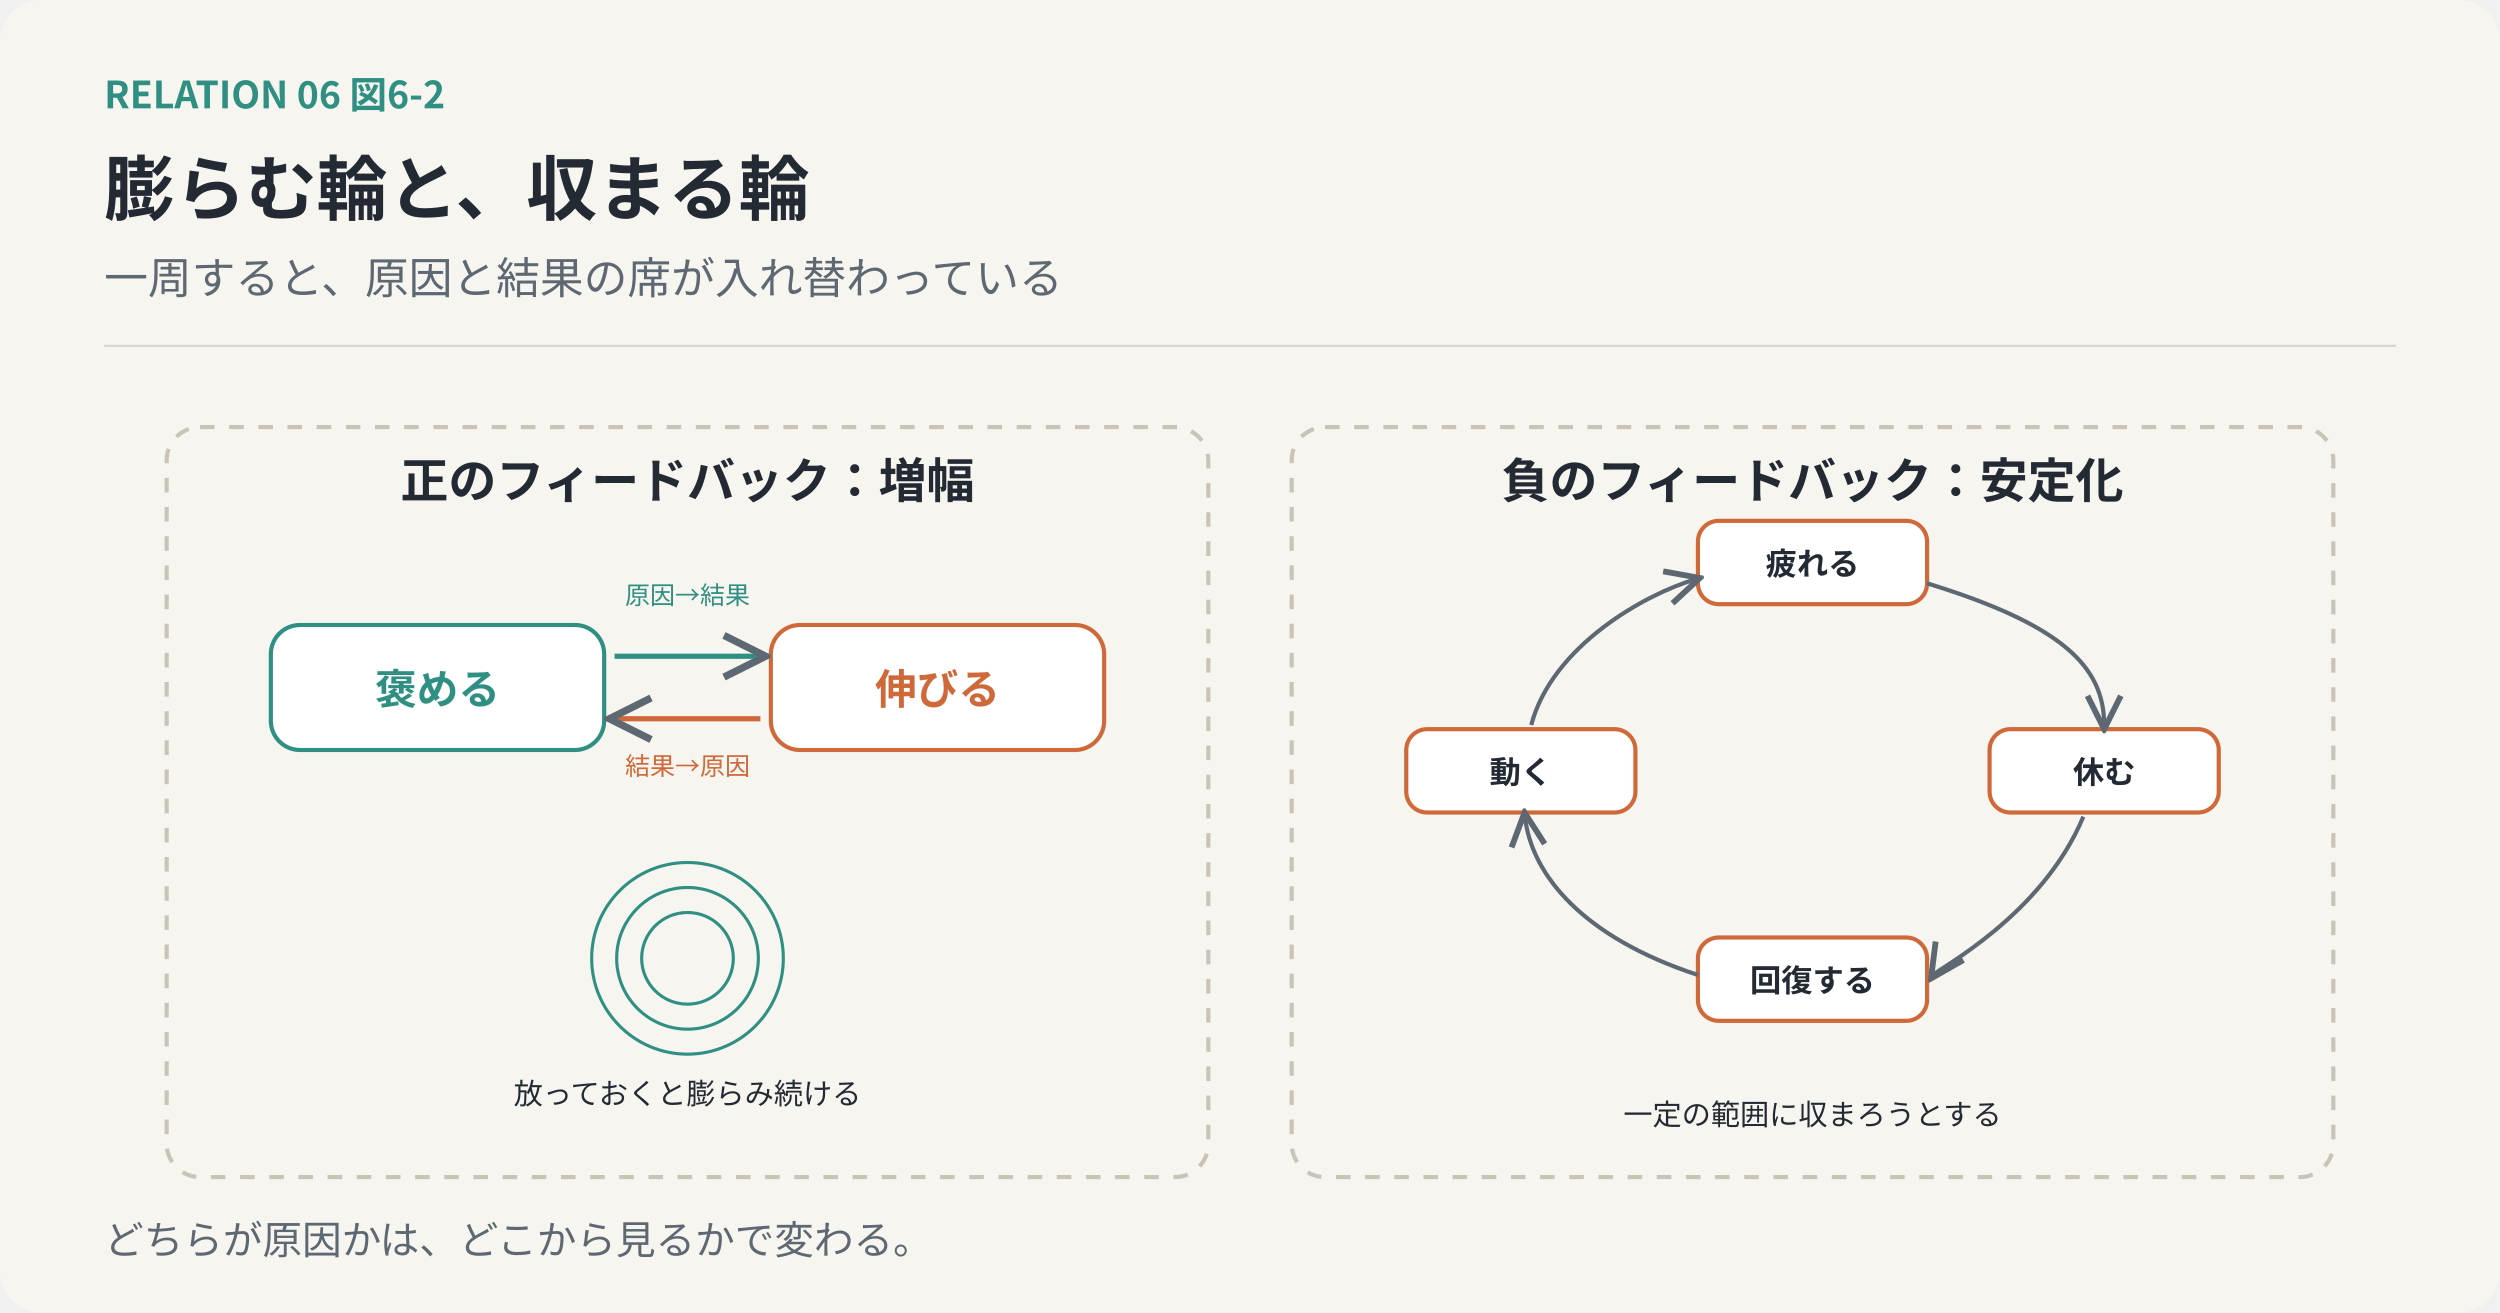
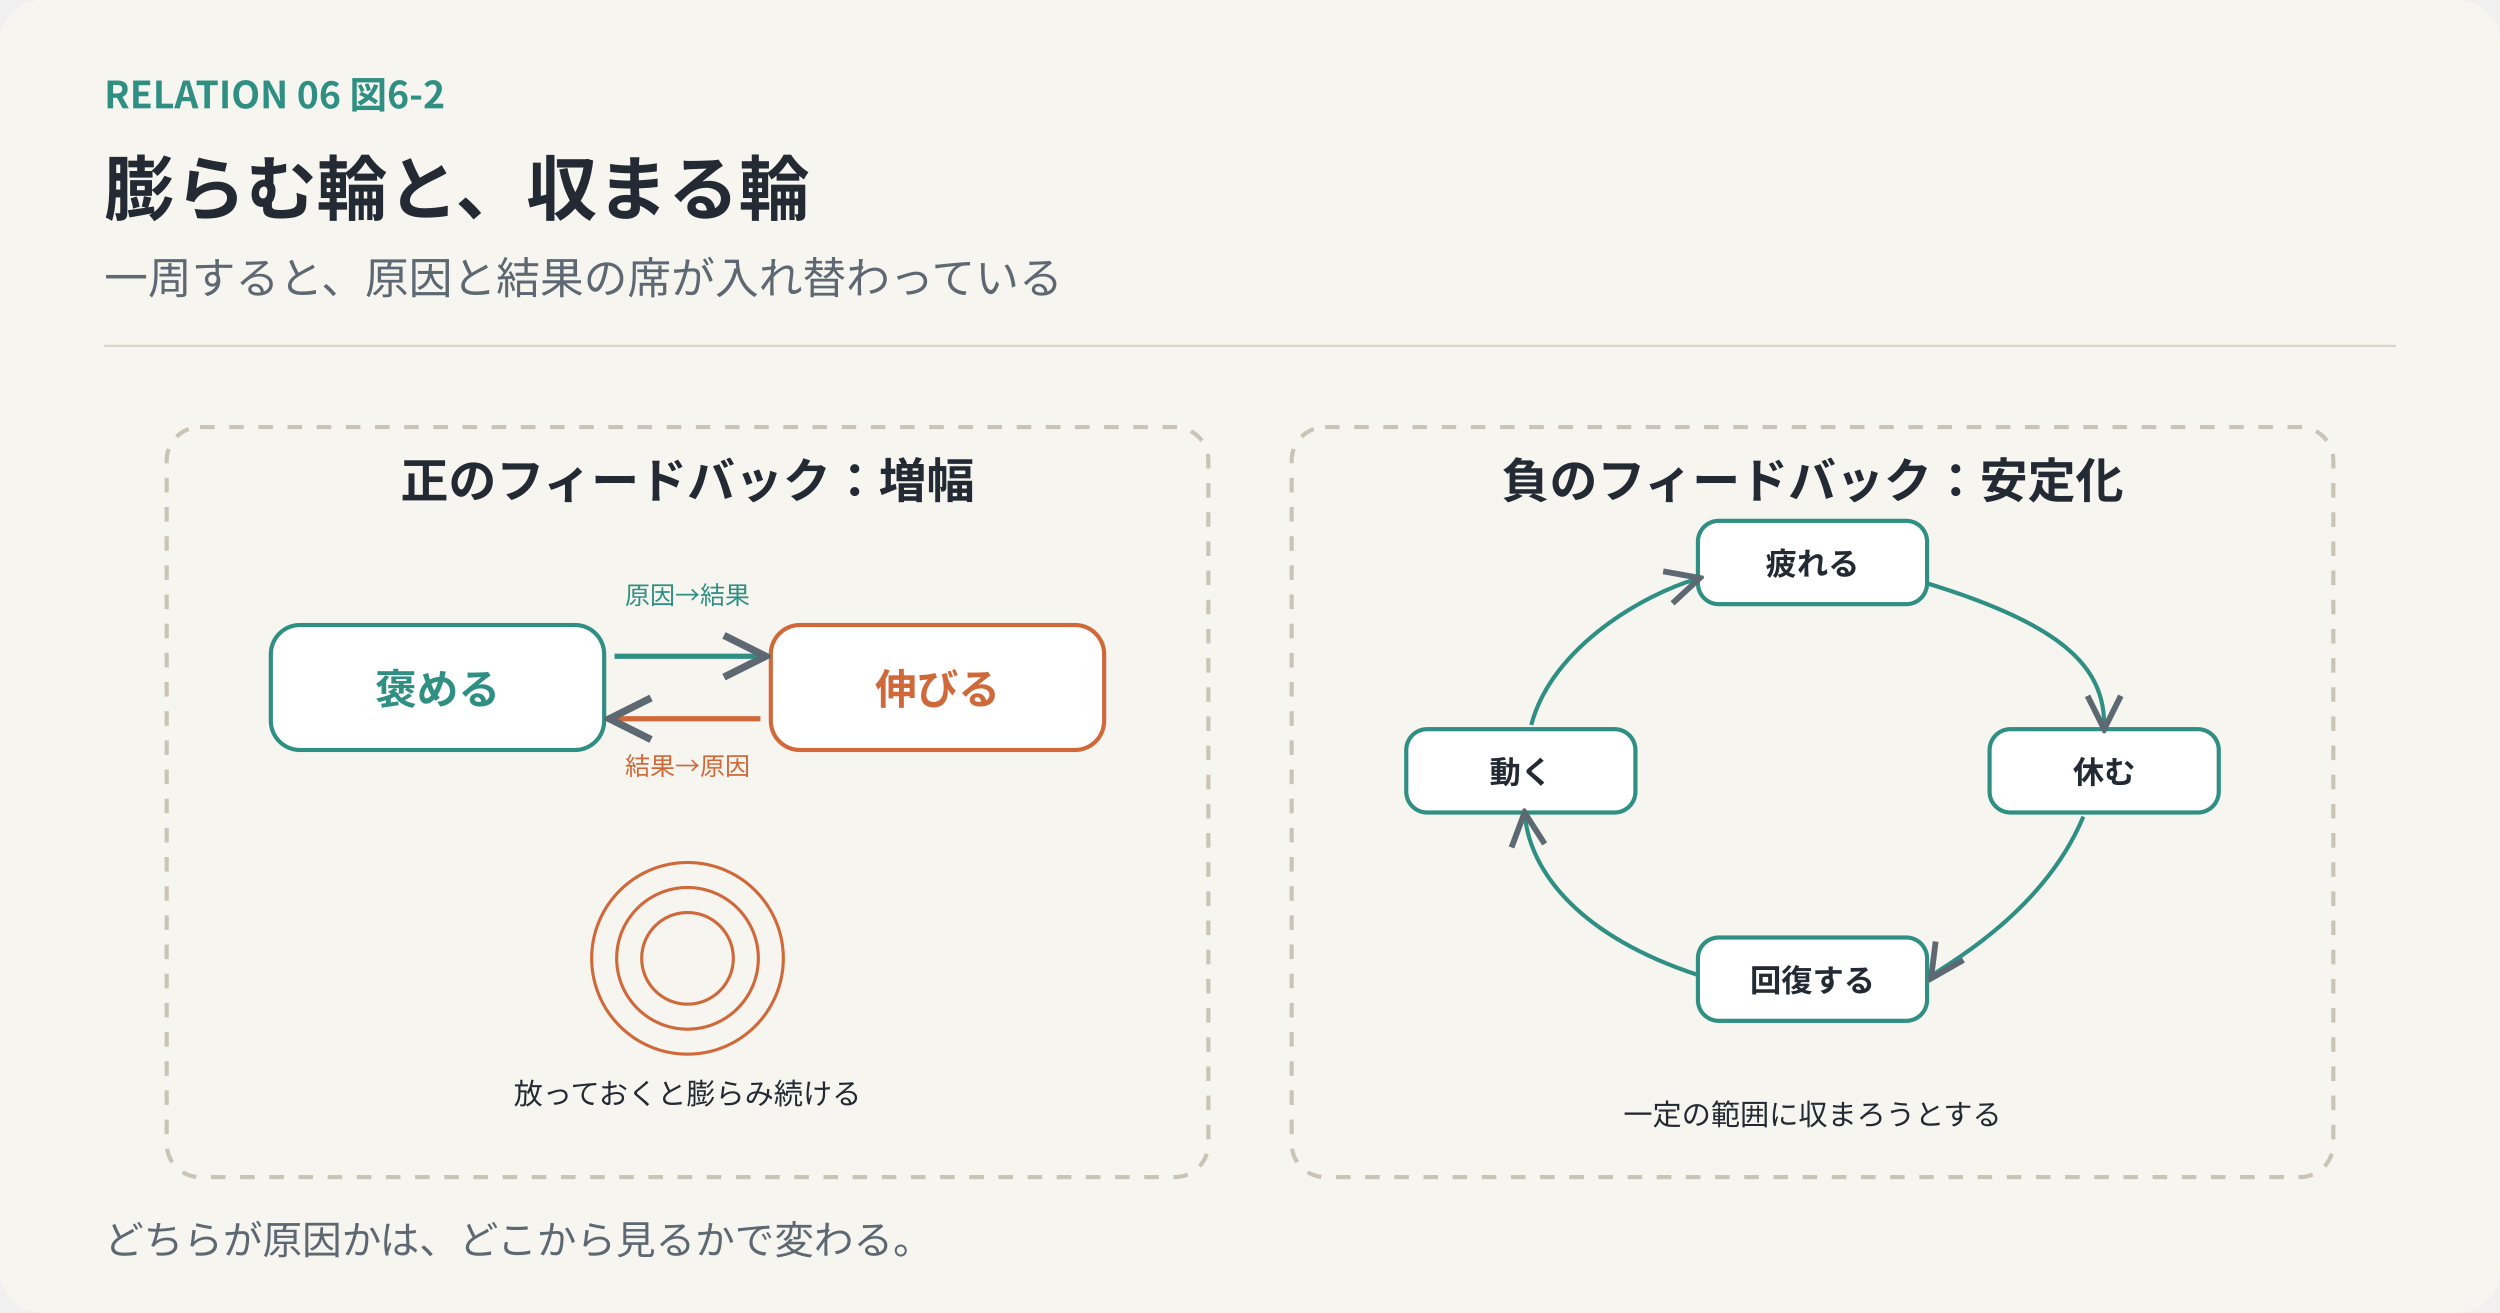
<svg xmlns="http://www.w3.org/2000/svg" width="1200" height="630" viewBox="0 0 1200 630" role="img" aria-labelledby="title desc">
  <defs>
    <marker id="arrow" markerWidth="10" markerHeight="10" refX="8" refY="5" orient="auto-start-reverse">
      <path d="M1,1 L9,5 L1,9" fill="none" stroke="#5d6873" stroke-width="1.4" />
    </marker>
  </defs>
  <rect width="1200" height="630" rx="20" fill="#f7f5ef" />
  <g font-family="system-ui, -apple-system, &quot;Hiragino Kaku Gothic ProN&quot;, &quot;Noto Sans CJK JP&quot;, Meiryo, sans-serif">
    <text x="50.0" y="52.0" fill="#2f8f83" font-size="18" text-anchor="start" font-weight="700">RELATION     06     図6-2</text>
    <text x="50.0" y="103.0" fill="#232a33" font-size="34" text-anchor="start" font-weight="700">膨らむ輪と、収まる輪</text>
    <text x="50.0" y="141.0" fill="#5d6873" font-size="21" text-anchor="start" font-weight="400">一周すると、原因と結果の席が入れ替わっている</text>
    <line x1="50.0" y1="166.0" x2="1150.0" y2="166.0" stroke="#d8d4c8" stroke-width="1" />
    <rect x="80" y="205" width="500" height="360" rx="16" fill="none" stroke="#c9c4b6" stroke-width="2" stroke-dasharray="7 7" />
    <text x="330.0" y="239.0" fill="#232a33" font-size="23" text-anchor="middle" font-weight="700">正のフィードバック：増幅</text>
    <rect x="130" y="300" width="160" height="60" rx="14" fill="#ffffff" stroke="#2f8f83" stroke-width="2" />
    <text x="210.0" y="338.0" fill="#2f8f83" font-size="20" text-anchor="middle" font-weight="700">褒める</text>
    <rect x="370" y="300" width="160" height="60" rx="14" fill="#ffffff" stroke="#d0693a" stroke-width="2" />
    <text x="450.0" y="338.0" fill="#d0693a" font-size="20" text-anchor="middle" font-weight="700">伸びる</text>
    <path d="M 295 315 L 365 315" fill="none" stroke="#2f8f83" stroke-width="2.5" marker-end="url(#arrow)" />
    <path d="M 365 345 L 295 345" fill="none" stroke="#d0693a" stroke-width="2.5" marker-end="url(#arrow)" />
    <text x="330.0" y="290.0" fill="#2f8f83" font-size="12" text-anchor="middle" font-weight="400">原因→結果</text>
    <text x="330.0" y="372.0" fill="#d0693a" font-size="12" text-anchor="middle" font-weight="400">結果→原因</text>
-     <circle cx="330.0" cy="460.0" r="22" fill="none" stroke="#2f8f83" stroke-width="1.5" />
-     <circle cx="330.0" cy="460.0" r="34" fill="none" stroke="#2f8f83" stroke-width="1.5" />
-     <circle cx="330.0" cy="460.0" r="46" fill="none" stroke="#2f8f83" stroke-width="1.5" />
+     <circle cx="330.0" cy="460.0" r="22" fill="none" stroke="#d0693a" stroke-width="1.5" />
+     <circle cx="330.0" cy="460.0" r="34" fill="none" stroke="#d0693a" stroke-width="1.5" />
+     <circle cx="330.0" cy="460.0" r="46" fill="none" stroke="#d0693a" stroke-width="1.5" />
    <text x="330.0" y="530.0" fill="#232a33" font-size="14" text-anchor="middle" font-weight="400">放っておくと膨らみ続ける</text>
    <rect x="620" y="205" width="500" height="360" rx="16" fill="none" stroke="#c9c4b6" stroke-width="2" stroke-dasharray="7 7" />
    <text x="870.0" y="239.0" fill="#232a33" font-size="23" text-anchor="middle" font-weight="700">負のフィードバック：安定化</text>
-     <rect x="815" y="250" width="110" height="40" rx="10" fill="#ffffff" stroke="#d0693a" stroke-width="2" />
+     <rect x="815" y="250" width="110" height="40" rx="10" fill="#ffffff" stroke="#2f8f83" stroke-width="2" />
    <text x="870.0" y="276.0" fill="#232a33" font-size="15" text-anchor="middle" font-weight="700">疲れる</text>
-     <rect x="955" y="350" width="110" height="40" rx="10" fill="#ffffff" stroke="#d0693a" stroke-width="2" />
+     <rect x="955" y="350" width="110" height="40" rx="10" fill="#ffffff" stroke="#2f8f83" stroke-width="2" />
    <text x="1010.0" y="376.0" fill="#232a33" font-size="15" text-anchor="middle" font-weight="700">休む</text>
-     <rect x="675" y="350" width="110" height="40" rx="10" fill="#ffffff" stroke="#d0693a" stroke-width="2" />
+     <rect x="675" y="350" width="110" height="40" rx="10" fill="#ffffff" stroke="#2f8f83" stroke-width="2" />
    <text x="730.0" y="376.0" fill="#232a33" font-size="15" text-anchor="middle" font-weight="700">動く</text>
-     <rect x="815" y="450" width="110" height="40" rx="10" fill="#ffffff" stroke="#d0693a" stroke-width="2" />
+     <rect x="815" y="450" width="110" height="40" rx="10" fill="#ffffff" stroke="#2f8f83" stroke-width="2" />
    <text x="870.0" y="476.0" fill="#232a33" font-size="15" text-anchor="middle" font-weight="700">回復する</text>
-     <path d="M 925 280 C 990 300 1010 320 1010 348" fill="none" stroke="#5d6873" stroke-width="2" marker-end="url(#arrow)" />
-     <path d="M 1000 392 C 980 440 930 465 928 468" fill="none" stroke="#5d6873" stroke-width="2" marker-end="url(#arrow)" />
-     <path d="M 815 468 C 760 450 735 420 732 392" fill="none" stroke="#5d6873" stroke-width="2" marker-end="url(#arrow)" />
-     <path d="M 735 348 C 745 310 790 285 814 278" fill="none" stroke="#5d6873" stroke-width="2" marker-end="url(#arrow)" />
+     <path d="M 925 280 C 990 300 1010 320 1010 348" fill="none" stroke="#2f8f83" stroke-width="2" marker-end="url(#arrow)" />
+     <path d="M 1000 392 C 980 440 930 465 928 468" fill="none" stroke="#2f8f83" stroke-width="2" marker-end="url(#arrow)" />
+     <path d="M 815 468 C 760 450 735 420 732 392" fill="none" stroke="#2f8f83" stroke-width="2" marker-end="url(#arrow)" />
+     <path d="M 735 348 C 745 310 790 285 814 278" fill="none" stroke="#2f8f83" stroke-width="2" marker-end="url(#arrow)" />
    <text x="870.0" y="540.0" fill="#232a33" font-size="14" text-anchor="middle" font-weight="400">一定の範囲に収まろうとする</text>
    <text x="50.0" y="602.0" fill="#5d6873" font-size="19" text-anchor="start" font-weight="400">どちらが原因かは、どこから見るかで変わる。</text>
  </g>
</svg>
